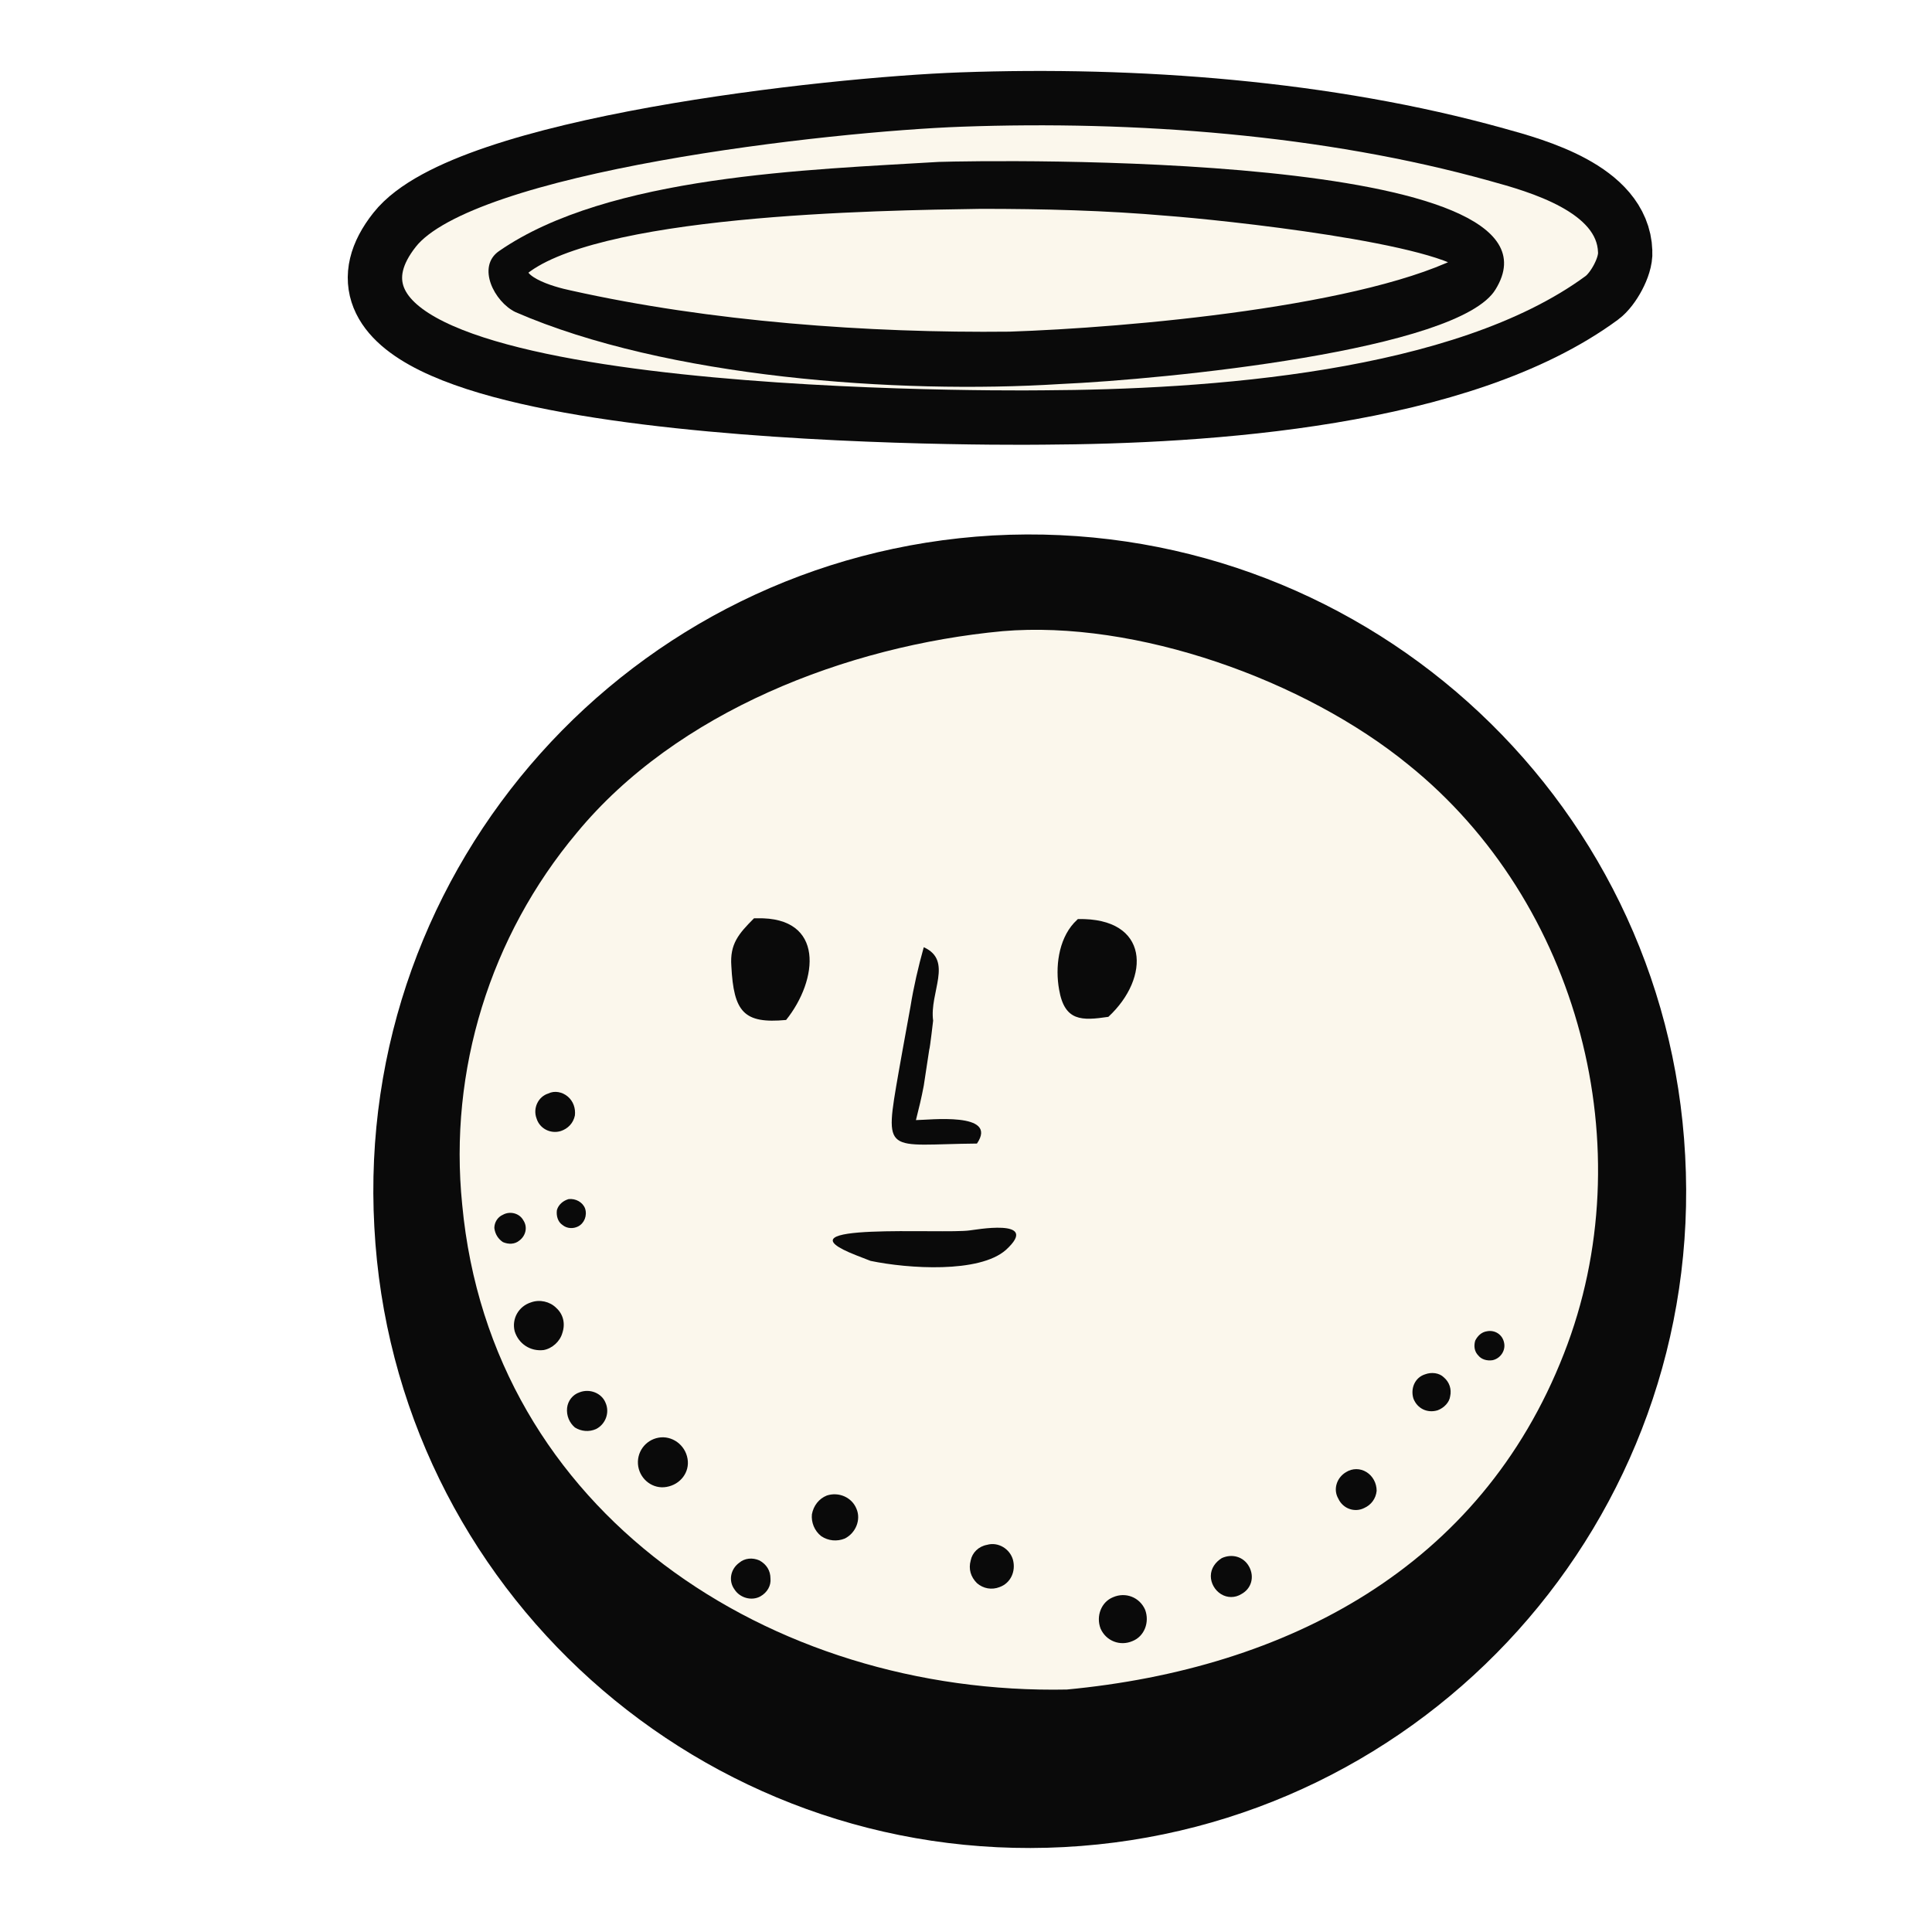
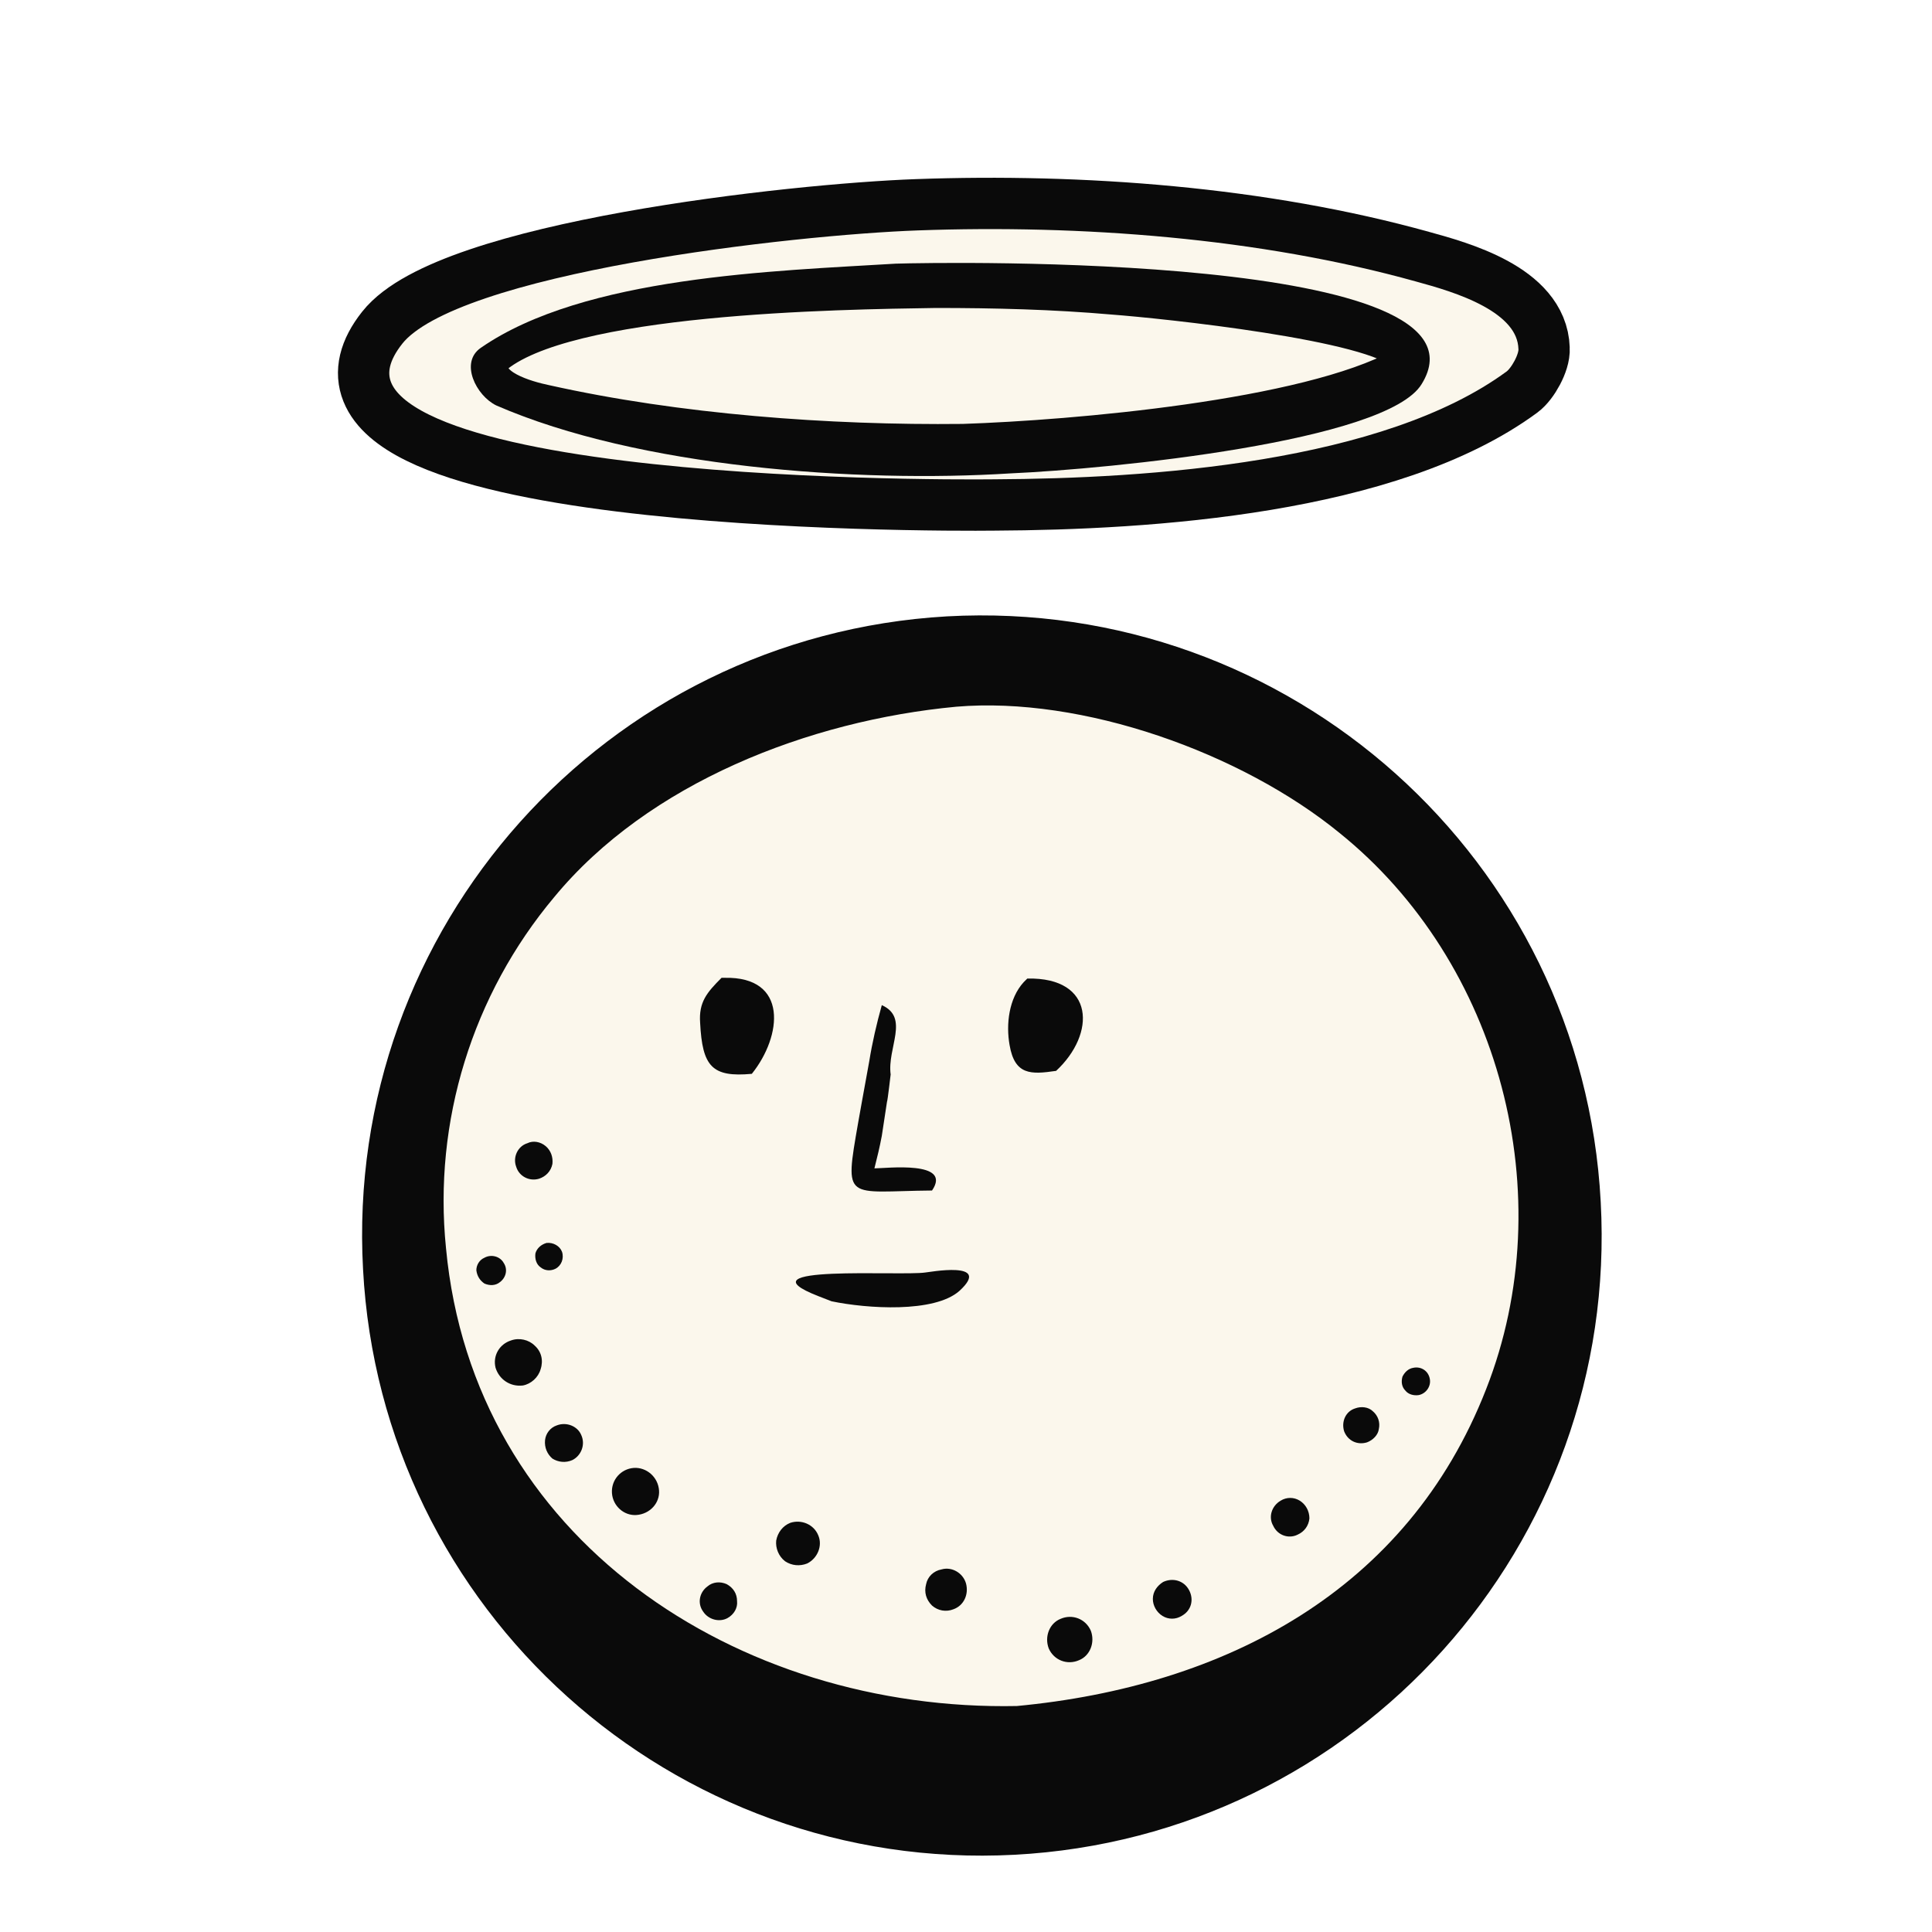
- <svg xmlns="http://www.w3.org/2000/svg" viewBox="740 396 247 247">
+ <svg xmlns="http://www.w3.org/2000/svg" viewBox="738.7 381.0 261.6 261.6">
  <g data-outlined="1" fill="#0a0a0a" stroke="#0a0a0a" stroke-width="9.9" stroke-linejoin="round">
    <path d="M867.2 469.4C910.9 467 948.2 500.4 950.5 544C952.9 587.7 919.4 624.9 875.8 627.2C832.3 629.5 795.1 596.1 792.8 552.6C790.4 509.1 823.7 471.9 867.2 469.4Z" />
    <path d="M868 474.7C885.7 473.2 907.7 481.1 921.3 492.2C943.8 510.3 952.4 542.8 941.8 569.8C930.8 598 905.3 611.3 876.5 614C837.7 614.8 800.9 590.8 797.1 550.2C795.3 532.5 800.8 514.8 812.2 501.2C825.4 485.2 847.7 476.6 868 474.7Z" />
    <path d="M836.4 513.4L836.8 513.4C845.5 513.2 844.6 521.3 840.5 526.4C835.1 526.9 833.8 525.4 833.5 519.5C833.3 516.7 834.4 515.4 836.4 513.4Z" />
    <path d="M877.8 513.5C887 513.3 887.1 521 881.7 526C878.3 526.5 876.1 526.6 875.4 522.5C874.9 519.7 875.3 516.2 877.3 514L877.8 513.5Z" />
    <path d="M858.1 517.1C861.9 518.8 858.8 522.9 859.3 526.5C859.3 526.4 858.9 530 858.8 530.2L858.1 534.8C857.8 536.4 857.5 537.6 857.1 539.2C858.7 539.2 867.7 538.1 864.9 542.2C853.2 542.3 853 543.9 854.9 533L855.4 530.2L856.4 524.7C856.8 522.2 857.4 519.6 858.1 517.1Z" />
    <path d="M864 553.3C864.3 553.3 873.2 551.6 868.6 555.8C865.2 558.8 856.1 558.2 851.3 557.2L849.5 556.5C838.5 552.2 860.7 553.8 864 553.3Z" />
    <path d="M862.9 410.2C885.1 409.4 909.5 411.2 931 417.2C936.1 418.6 946.1 421.4 946.3 428.2C946.4 429.6 945 432.1 943.9 432.9C926.5 445.7 894.3 447.8 873.3 447.9C864.9 448 774.3 448.2 791.6 426.3C799.8 415.9 846.1 410.8 862.9 410.2Z" />
    <path d="M860 416.7C866.4 416.5 942.2 415.2 931.2 433C926.5 440.8 889 444.5 875.5 445.1C854.8 446.4 825.2 444.3 805.9 435.9C803.2 434.6 800.9 430.1 803.8 428.1C817.8 418.4 843.6 417.7 860 416.7Z" />
    <path d="M865.4 420.7C873.4 420.7 881.4 420.9 889.4 421.6C896.1 422.1 925 425.1 928.6 429.3L928.3 430.2C915.5 437.2 884.1 439.9 869.1 440.4C850.9 440.6 830.5 439.1 812.6 435.1C810.2 434.6 804.3 433 805.7 429.8C815.1 421.4 852.3 420.9 865.4 420.7Z" />
  </g>
  <path fill="#0a0a0a" d="M867.2 469.4C910.9 467 948.2 500.4 950.5 544C952.9 587.7 919.4 624.9 875.8 627.2C832.3 629.5 795.1 596.1 792.8 552.6C790.4 509.1 823.7 471.9 867.2 469.4Z" />
  <path stroke="#0a0a0a" stroke-width="4" stroke-linejoin="round" fill="#fbf7ec" d="M868 474.7C885.7 473.2 907.7 481.1 921.3 492.2C943.8 510.3 952.4 542.8 941.8 569.8C930.8 598 905.3 611.3 876.5 614C837.7 614.8 800.9 590.8 797.1 550.2C795.3 532.5 800.8 514.8 812.2 501.2C825.4 485.2 847.7 476.6 868 474.7Z" />
  <path fill="#0a0a0a" d="M836.4 513.4L836.8 513.4C845.5 513.2 844.6 521.3 840.5 526.4C835.1 526.9 833.8 525.4 833.5 519.5C833.3 516.7 834.4 515.4 836.4 513.4Z" />
  <path fill="#0a0a0a" d="M877.8 513.5C887 513.3 887.1 521 881.7 526C878.3 526.5 876.1 526.6 875.4 522.5C874.9 519.7 875.3 516.2 877.3 514L877.8 513.5Z" />
  <path fill="#0a0a0a" d="M858.1 517.1C861.9 518.8 858.8 522.9 859.3 526.5C859.3 526.4 858.9 530 858.8 530.2L858.1 534.8C857.8 536.4 857.5 537.6 857.1 539.2C858.7 539.2 867.7 538.1 864.9 542.2C853.2 542.3 853 543.9 854.9 533L855.4 530.2L856.4 524.7C856.8 522.2 857.4 519.6 858.1 517.1Z" />
  <path fill="#0a0a0a" d="M864 553.3C864.3 553.3 873.2 551.6 868.6 555.8C865.2 558.8 856.1 558.2 851.3 557.2L849.5 556.5C838.5 552.2 860.7 553.8 864 553.3Z" />
  <path fill="#0a0a0a" d="M824.2 579.8C825.9 579.5 827.6 580.7 827.9 582.5C828.2 584.2 827 585.8 825.2 586.1C823.5 586.4 821.9 585.2 821.6 583.5C821.3 581.7 822.5 580.1 824.2 579.8Z" />
  <path fill="#0a0a0a" d="M807.9 562.5C809 562.1 810.3 562.4 811.1 563.2C812 564 812.3 565.2 811.9 566.4C811.6 567.5 810.6 568.4 809.5 568.6C807.8 568.8 806.3 567.8 805.8 566.2C805.4 564.6 806.3 563 807.9 562.5Z" />
  <path fill="#0a0a0a" d="M882.3 600.2C883.9 599.5 885.7 600.2 886.4 601.8C887 603.4 886.3 605.2 884.8 605.8C883.2 606.5 881.4 605.8 880.7 604.2C880.1 602.6 880.8 600.8 882.3 600.2Z" />
  <path fill="#0a0a0a" d="M845.7 587.2C847.2 586.7 848.9 587.4 849.5 588.9C850.1 590.3 849.4 592 848 592.7C847 593.1 845.9 593 845 592.4C844.1 591.7 843.7 590.6 843.8 589.6C844 588.5 844.7 587.6 845.7 587.2Z" />
  <path fill="#0a0a0a" d="M866.2 593.5C867.6 593.1 869.1 594 869.5 595.4C869.9 596.9 869.2 598.4 867.8 598.9C866.8 599.3 865.7 599.1 864.9 598.4C864.1 597.6 863.8 596.6 864.1 595.5C864.3 594.5 865.1 593.7 866.2 593.5Z" />
  <path fill="#0a0a0a" d="M896.2 595.2C897.5 594.6 899 595 899.7 596.3C900.4 597.6 900 599.1 898.7 599.8C897.9 600.3 896.9 600.3 896.1 599.8C895.3 599.3 894.8 598.4 894.8 597.5C894.8 596.5 895.4 595.7 896.2 595.2Z" />
  <path fill="#0a0a0a" d="M912.1 584.2C912.9 583.7 913.9 583.7 914.7 584.2C915.5 584.7 916 585.6 916 586.6C915.9 587.6 915.3 588.4 914.4 588.8C913.2 589.4 911.7 588.9 911.1 587.6C910.4 586.4 910.9 584.9 912.1 584.2Z" />
  <path fill="#0a0a0a" d="M814.1 574C815.4 573.5 816.9 574.1 817.4 575.3C818 576.6 817.4 578.1 816.2 578.7C815.3 579.1 814.3 579 813.5 578.5C812.8 577.9 812.4 577 812.5 576C812.6 575.1 813.2 574.3 814.1 574Z" />
  <path fill="#0a0a0a" d="M810.1 535.8C810.9 535.4 811.9 535.6 812.6 536.2C813.3 536.8 813.6 537.7 813.5 538.6C813.3 539.6 812.6 540.3 811.7 540.6C810.4 541 809 540.3 808.6 539C808.1 537.7 808.8 536.2 810.1 535.8Z" />
  <path fill="#0a0a0a" d="M834.5 595.8C835.2 595.2 836.2 595.1 837.1 595.5C838 596 838.5 596.8 838.5 597.8C838.6 598.7 838.1 599.6 837.2 600.1C836.1 600.7 834.6 600.3 833.9 599.2C833.1 598.1 833.4 596.6 834.5 595.8Z" />
  <path fill="#0a0a0a" d="M922.2 571.7C923 571.4 924 571.5 924.6 572.1C925.3 572.7 925.6 573.6 925.4 574.5C925.3 575.3 924.6 576 923.8 576.3C922.5 576.7 921.2 576.1 920.7 574.8C920.3 573.5 920.9 572.1 922.2 571.7Z" />
  <path fill="#0a0a0a" d="M804.3 551.3C805.2 550.8 806.4 551.1 806.9 552C807.5 552.9 807.2 554 806.4 554.6C805.8 555.1 805 555.1 804.3 554.8C803.7 554.4 803.3 553.8 803.2 553C803.2 552.3 803.6 551.6 804.3 551.3Z" />
  <path fill="#0a0a0a" d="M930.1 566.2C931.1 566 932.1 566.6 932.3 567.7C932.5 568.7 931.8 569.7 930.8 569.9C930.1 570 929.4 569.8 929 569.3C928.5 568.8 928.4 568.1 928.6 567.4C928.9 566.8 929.4 566.3 930.1 566.2Z" />
  <path fill="#0a0a0a" d="M812.7 549.3C813.6 549.2 814.5 549.7 814.8 550.5C815.1 551.4 814.7 552.4 813.9 552.8C813.3 553.1 812.5 553.1 811.9 552.6C811.3 552.2 811.1 551.4 811.2 550.7C811.4 550 812 549.5 812.7 549.3Z" />
  <path stroke="#0a0a0a" stroke-width="4" stroke-linejoin="round" fill="#fbf7ec" d="M862.9 410.2C885.1 409.4 909.5 411.2 931 417.2C936.1 418.6 946.1 421.4 946.3 428.2C946.4 429.6 945 432.1 943.9 432.9C926.5 445.7 894.3 447.8 873.3 447.9C864.9 448 774.3 448.2 791.6 426.3C799.8 415.9 846.1 410.8 862.9 410.2Z" />
  <path fill="#0a0a0a" d="M860 416.7C866.4 416.5 942.2 415.2 931.2 433C926.5 440.8 889 444.5 875.5 445.1C854.8 446.4 825.2 444.3 805.9 435.9C803.2 434.6 800.9 430.1 803.8 428.1C817.8 418.4 843.6 417.7 860 416.7Z" />
  <path stroke="#0a0a0a" stroke-width="4" stroke-linejoin="round" fill="#fbf7ec" d="M865.4 420.7C873.4 420.7 881.4 420.9 889.4 421.6C896.1 422.1 925 425.1 928.6 429.3L928.3 430.2C915.5 437.2 884.1 439.9 869.1 440.4C850.9 440.6 830.5 439.1 812.6 435.1C810.2 434.6 804.3 433 805.7 429.8C815.1 421.4 852.3 420.9 865.4 420.7Z" />
</svg>
